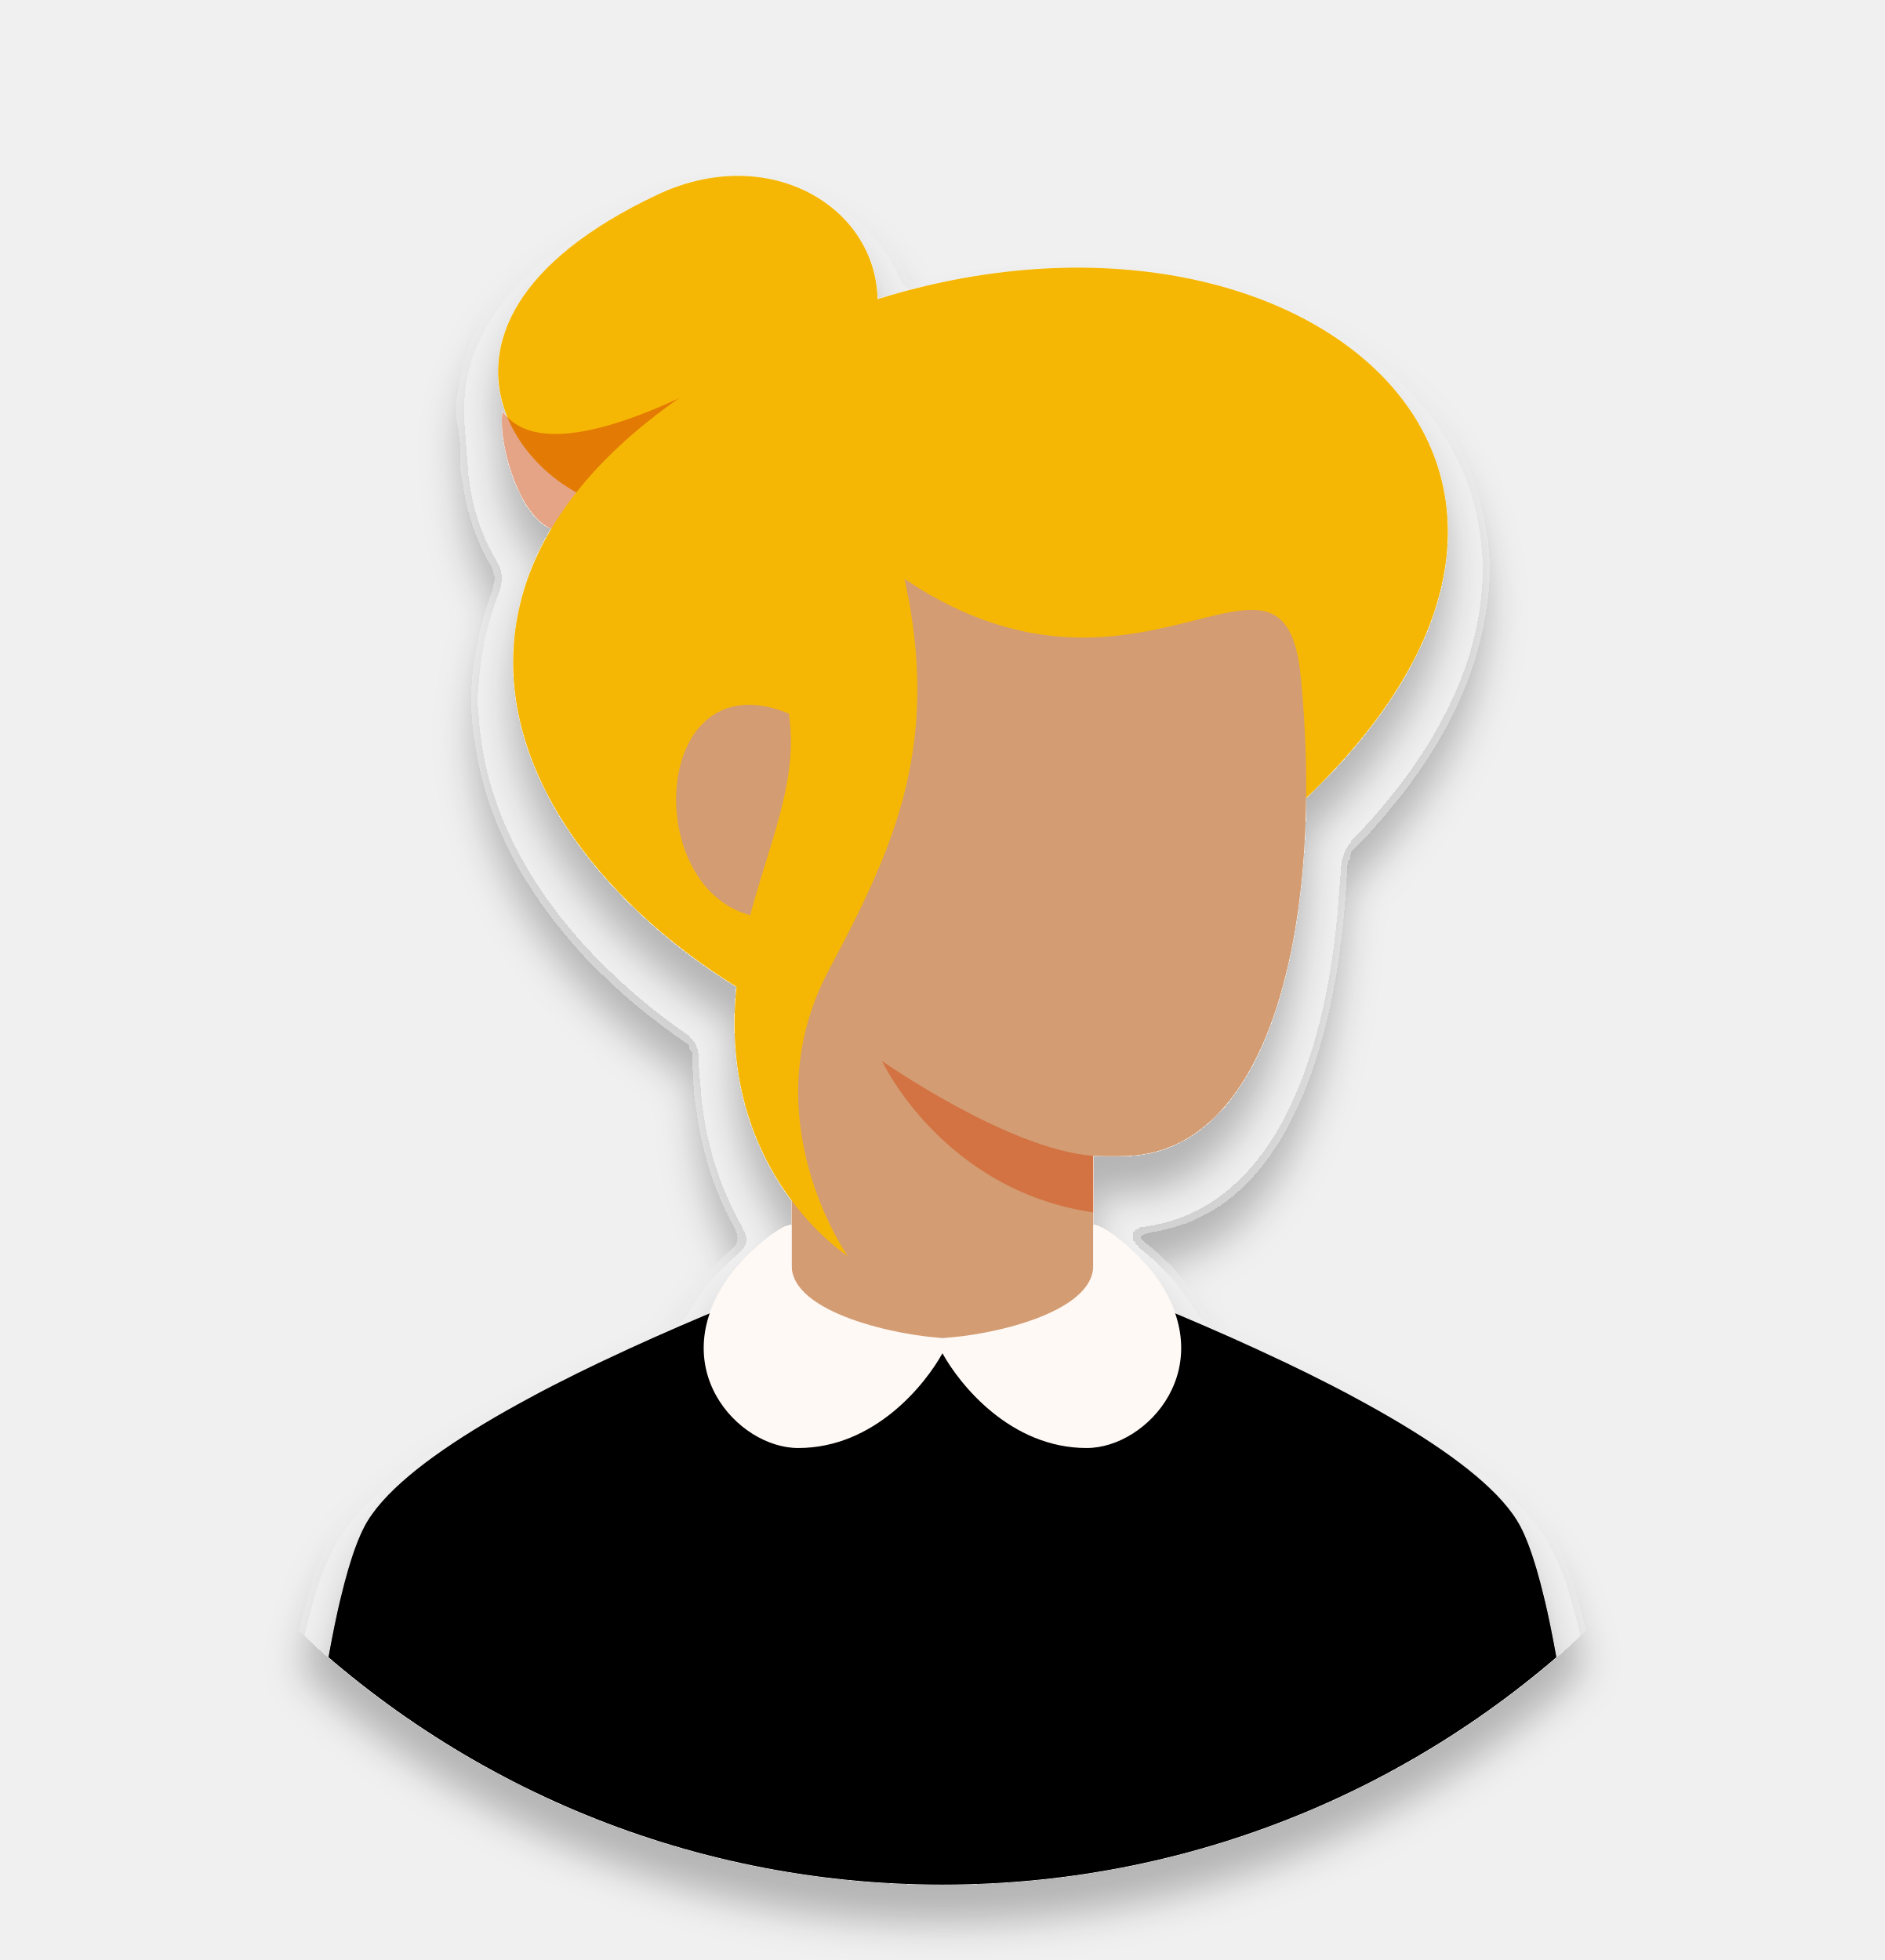
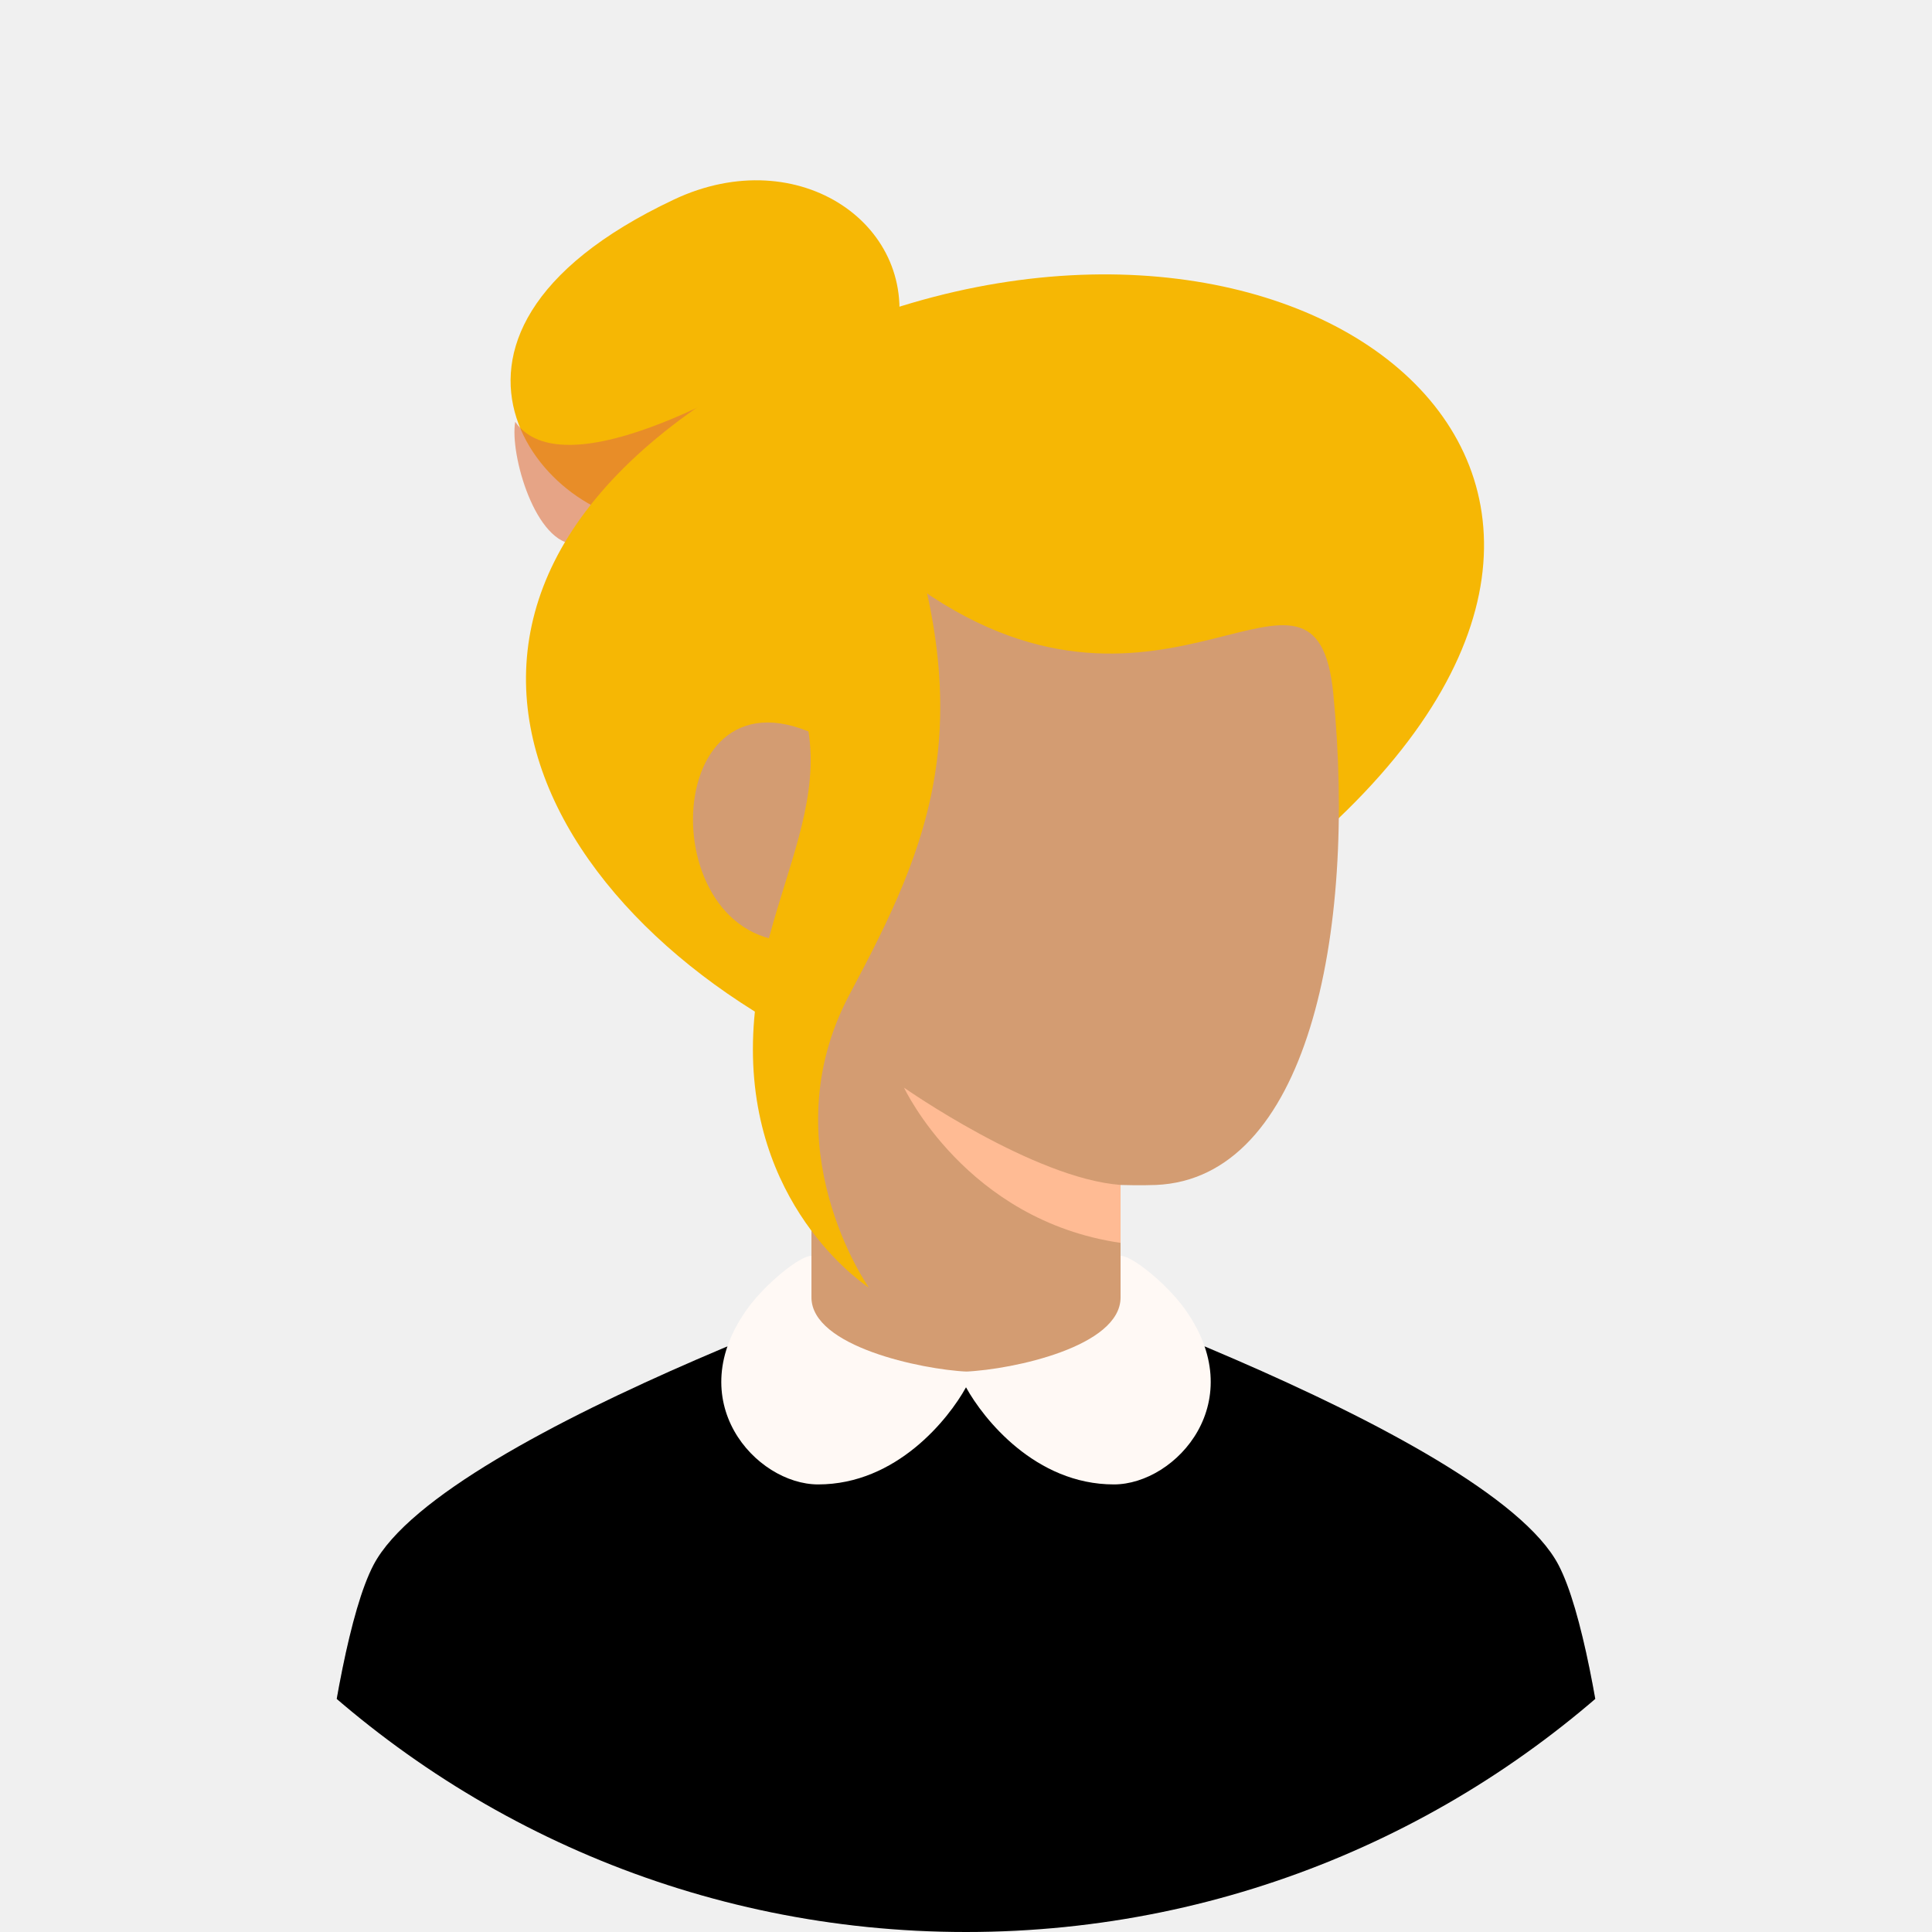
- <svg xmlns="http://www.w3.org/2000/svg" width="200" height="208" viewBox="0 0 200 208" fill="none">
-   <g filter="url(#filter0_d_253_3251)">
-     <g clip-path="url(#clip0_253_3251)">
-       <g filter="url(#filter1_d_253_3251)">
-         <path d="M38.667 162C33.778 171.333 31.334 205.333 31.334 205.333H168.667C168.667 205.333 166.222 171.333 161.334 162C154 148 100 130 100 130C100 130 46 148 38.667 162Z" fill="black" />
-         <mask id="mask0_253_3251" style="mask-type:alpha" maskUnits="userSpaceOnUse" x="31" y="130" width="138" height="76">
-           <path d="M38.667 162C33.778 171.333 31.334 205.333 31.334 205.333H168.667C168.667 205.333 166.222 171.333 161.334 162C154 148 100 130 100 130C100 130 46 148 38.667 162Z" fill="url(#paint0_linear_253_3251)" />
-         </mask>
-         <g mask="url(#mask0_253_3251)">
-           <path opacity="0.4" d="M37.334 199.333C37.334 198.542 37.099 197.769 36.66 197.111C36.22 196.453 35.595 195.941 34.864 195.638C34.133 195.335 33.329 195.256 32.553 195.41C31.777 195.565 31.065 195.945 30.505 196.505C29.946 197.064 29.565 197.777 29.41 198.553C29.256 199.329 29.335 200.133 29.638 200.864C29.941 201.595 30.454 202.22 31.111 202.659C31.769 203.099 32.542 203.333 33.334 203.333C34.395 203.333 35.412 202.912 36.162 202.162C36.912 201.412 37.334 200.394 37.334 199.333ZM64 199.333C64 198.542 63.766 197.769 63.326 197.111C62.887 196.453 62.262 195.941 61.531 195.638C60.8 195.335 59.996 195.256 59.22 195.41C58.444 195.565 57.731 195.945 57.172 196.505C56.612 197.064 56.231 197.777 56.077 198.553C55.923 199.329 56.002 200.133 56.305 200.864C56.608 201.595 57.12 202.22 57.778 202.659C58.436 203.099 59.209 203.333 60 203.333C61.061 203.333 62.079 202.912 62.829 202.162C63.579 201.412 64 200.394 64 199.333ZM90.667 199.333C90.667 198.542 90.432 197.769 89.993 197.111C89.553 196.453 88.929 195.941 88.198 195.638C87.467 195.335 86.663 195.256 85.887 195.41C85.111 195.565 84.398 195.945 83.839 196.505C83.279 197.064 82.898 197.777 82.744 198.553C82.59 199.329 82.669 200.133 82.972 200.864C83.274 201.595 83.787 202.22 84.445 202.659C85.103 203.099 85.876 203.333 86.667 203.333C87.728 203.333 88.745 202.912 89.495 202.162C90.246 201.412 90.667 200.394 90.667 199.333ZM117.334 199.333C117.334 198.542 117.099 197.769 116.66 197.111C116.22 196.453 115.595 195.941 114.864 195.638C114.133 195.335 113.329 195.256 112.553 195.41C111.777 195.565 111.065 195.945 110.505 196.505C109.946 197.064 109.565 197.777 109.411 198.553C109.256 199.329 109.335 200.133 109.638 200.864C109.941 201.595 110.454 202.22 111.111 202.659C111.769 203.099 112.543 203.333 113.334 203.333C114.395 203.333 115.412 202.912 116.162 202.162C116.912 201.412 117.334 200.394 117.334 199.333ZM144 199.333C144 198.542 143.766 197.769 143.326 197.111C142.887 196.453 142.262 195.941 141.531 195.638C140.8 195.335 139.996 195.256 139.22 195.41C138.444 195.565 137.731 195.945 137.172 196.505C136.612 197.064 136.232 197.777 136.077 198.553C135.923 199.329 136.002 200.133 136.305 200.864C136.608 201.595 137.12 202.22 137.778 202.659C138.436 203.099 139.209 203.333 140 203.333C141.061 203.333 142.079 202.912 142.829 202.162C143.579 201.412 144 200.394 144 199.333ZM170.667 199.333C170.667 198.542 170.432 197.769 169.993 197.111C169.553 196.453 168.929 195.941 168.198 195.638C167.467 195.335 166.663 195.256 165.887 195.41C165.111 195.565 164.398 195.945 163.839 196.505C163.279 197.064 162.898 197.777 162.744 198.553C162.59 199.329 162.669 200.133 162.971 200.864C163.274 201.595 163.787 202.22 164.445 202.659C165.103 203.099 165.876 203.333 166.667 203.333C167.728 203.333 168.745 202.912 169.495 202.162C170.246 201.412 170.667 200.394 170.667 199.333V199.333ZM50.667 186C50.667 185.209 50.432 184.436 49.993 183.778C49.553 183.12 48.929 182.607 48.198 182.304C47.467 182.002 46.663 181.923 45.887 182.077C45.111 182.231 44.398 182.612 43.839 183.172C43.279 183.731 42.898 184.444 42.744 185.22C42.59 185.996 42.669 186.8 42.971 187.531C43.274 188.262 43.787 188.886 44.445 189.326C45.102 189.765 45.876 190 46.667 190C47.728 190 48.745 189.579 49.495 188.828C50.246 188.078 50.667 187.061 50.667 186ZM77.334 186C77.334 185.209 77.099 184.436 76.659 183.778C76.22 183.12 75.595 182.607 74.864 182.304C74.133 182.002 73.329 181.923 72.553 182.077C71.777 182.231 71.065 182.612 70.505 183.172C69.946 183.731 69.565 184.444 69.41 185.22C69.256 185.996 69.335 186.8 69.638 187.531C69.941 188.262 70.454 188.886 71.111 189.326C71.769 189.765 72.543 190 73.334 190C74.394 190 75.412 189.579 76.162 188.828C76.912 188.078 77.334 187.061 77.334 186ZM104 186C104 185.209 103.766 184.436 103.326 183.778C102.887 183.12 102.262 182.607 101.531 182.304C100.8 182.002 99.996 181.923 99.22 182.077C98.444 182.231 97.731 182.612 97.172 183.172C96.612 183.731 96.231 184.444 96.077 185.22C95.923 185.996 96.002 186.8 96.305 187.531C96.608 188.262 97.12 188.886 97.778 189.326C98.436 189.765 99.209 190 100 190C101.061 190 102.079 189.579 102.829 188.828C103.579 188.078 104 187.061 104 186ZM130.667 186C130.667 185.209 130.432 184.436 129.993 183.778C129.553 183.12 128.929 182.607 128.198 182.304C127.467 182.002 126.663 181.923 125.887 182.077C125.111 182.231 124.398 182.612 123.839 183.172C123.279 183.731 122.898 184.444 122.744 185.22C122.59 185.996 122.669 186.8 122.971 187.531C123.274 188.262 123.787 188.886 124.445 189.326C125.103 189.765 125.876 190 126.667 190C127.728 190 128.745 189.579 129.495 188.828C130.246 188.078 130.667 187.061 130.667 186ZM157.334 186C157.334 185.209 157.099 184.436 156.66 183.778C156.22 183.12 155.595 182.607 154.864 182.304C154.133 182.002 153.329 181.923 152.553 182.077C151.777 182.231 151.065 182.612 150.505 183.172C149.946 183.731 149.565 184.444 149.411 185.22C149.256 185.996 149.335 186.8 149.638 187.531C149.941 188.262 150.454 188.886 151.111 189.326C151.769 189.765 152.543 190 153.334 190C154.395 190 155.412 189.579 156.162 188.828C156.912 188.078 157.334 187.061 157.334 186ZM37.334 172.667C37.334 171.876 37.099 171.102 36.66 170.444C36.22 169.787 35.595 169.274 34.864 168.971C34.133 168.668 33.329 168.589 32.553 168.744C31.777 168.898 31.065 169.279 30.505 169.838C29.946 170.398 29.565 171.11 29.41 171.886C29.256 172.662 29.335 173.466 29.638 174.197C29.941 174.928 30.454 175.553 31.111 175.993C31.769 176.432 32.542 176.667 33.334 176.667C34.395 176.667 35.412 176.245 36.162 175.495C36.912 174.745 37.334 173.728 37.334 172.667ZM64 172.667C64 171.876 63.766 171.102 63.326 170.444C62.887 169.787 62.262 169.274 61.531 168.971C60.8 168.668 59.996 168.589 59.22 168.744C58.444 168.898 57.731 169.279 57.172 169.838C56.612 170.398 56.231 171.11 56.077 171.886C55.923 172.662 56.002 173.466 56.305 174.197C56.608 174.928 57.12 175.553 57.778 175.993C58.436 176.432 59.209 176.667 60 176.667C61.061 176.667 62.079 176.245 62.829 175.495C63.579 174.745 64 173.728 64 172.667ZM90.667 172.667C90.667 171.876 90.432 171.102 89.993 170.444C89.553 169.787 88.929 169.274 88.198 168.971C87.467 168.668 86.663 168.589 85.887 168.744C85.111 168.898 84.398 169.279 83.839 169.838C83.279 170.398 82.898 171.11 82.744 171.886C82.59 172.662 82.669 173.466 82.972 174.197C83.274 174.928 83.787 175.553 84.445 175.993C85.103 176.432 85.876 176.667 86.667 176.667C87.728 176.667 88.745 176.245 89.495 175.495C90.246 174.745 90.667 173.728 90.667 172.667ZM117.334 172.667C117.334 171.876 117.099 171.102 116.66 170.444C116.22 169.787 115.595 169.274 114.864 168.971C114.133 168.668 113.329 168.589 112.553 168.744C111.777 168.898 111.065 169.279 110.505 169.838C109.946 170.398 109.565 171.11 109.411 171.886C109.256 172.662 109.335 173.466 109.638 174.197C109.941 174.928 110.454 175.553 111.111 175.993C111.769 176.432 112.543 176.667 113.334 176.667C114.395 176.667 115.412 176.245 116.162 175.495C116.912 174.745 117.334 173.728 117.334 172.667ZM144 172.667C144 171.876 143.766 171.102 143.326 170.444C142.887 169.787 142.262 169.274 141.531 168.971C140.8 168.668 139.996 168.589 139.22 168.744C138.444 168.898 137.731 169.279 137.172 169.838C136.612 170.398 136.232 171.11 136.077 171.886C135.923 172.662 136.002 173.466 136.305 174.197C136.608 174.928 137.12 175.553 137.778 175.993C138.436 176.432 139.209 176.667 140 176.667C141.061 176.667 142.079 176.245 142.829 175.495C143.579 174.745 144 173.728 144 172.667ZM170.667 172.667C170.667 171.876 170.432 171.102 169.993 170.444C169.553 169.787 168.929 169.274 168.198 168.971C167.467 168.668 166.663 168.589 165.887 168.744C165.111 168.898 164.398 169.279 163.839 169.838C163.279 170.398 162.898 171.11 162.744 171.886C162.59 172.662 162.669 173.466 162.971 174.197C163.274 174.928 163.787 175.553 164.445 175.993C165.103 176.432 165.876 176.667 166.667 176.667C167.728 176.667 168.745 176.245 169.495 175.495C170.246 174.745 170.667 173.728 170.667 172.667V172.667ZM50.667 159.333C50.667 158.542 50.432 157.769 49.993 157.111C49.553 156.453 48.929 155.941 48.198 155.638C47.467 155.335 46.663 155.256 45.887 155.41C45.111 155.565 44.398 155.945 43.839 156.505C43.279 157.064 42.898 157.777 42.744 158.553C42.59 159.329 42.669 160.133 42.971 160.864C43.274 161.595 43.787 162.22 44.445 162.659C45.102 163.099 45.876 163.333 46.667 163.333C47.728 163.333 48.745 162.912 49.495 162.162C50.246 161.412 50.667 160.394 50.667 159.333ZM77.334 159.333C77.334 158.542 77.099 157.769 76.659 157.111C76.22 156.453 75.595 155.941 74.864 155.638C74.133 155.335 73.329 155.256 72.553 155.41C71.777 155.565 71.065 155.945 70.505 156.505C69.946 157.064 69.565 157.777 69.41 158.553C69.256 159.329 69.335 160.133 69.638 160.864C69.941 161.595 70.454 162.22 71.111 162.659C71.769 163.099 72.543 163.333 73.334 163.333C74.394 163.333 75.412 162.912 76.162 162.162C76.912 161.412 77.334 160.394 77.334 159.333ZM104 159.333C104 158.542 103.766 157.769 103.326 157.111C102.887 156.453 102.262 155.941 101.531 155.638C100.8 155.335 99.996 155.256 99.22 155.41C98.444 155.565 97.731 155.945 97.172 156.505C96.612 157.064 96.231 157.777 96.077 158.553C95.923 159.329 96.002 160.133 96.305 160.864C96.608 161.595 97.12 162.22 97.778 162.659C98.436 163.099 99.209 163.333 100 163.333C101.061 163.333 102.079 162.912 102.829 162.162C103.579 161.412 104 160.394 104 159.333ZM130.667 159.333C130.667 158.542 130.432 157.769 129.993 157.111C129.553 156.453 128.929 155.941 128.198 155.638C127.467 155.335 126.663 155.256 125.887 155.41C125.111 155.565 124.398 155.945 123.839 156.505C123.279 157.064 122.898 157.777 122.744 158.553C122.59 159.329 122.669 160.133 122.971 160.864C123.274 161.595 123.787 162.22 124.445 162.659C125.103 163.099 125.876 163.333 126.667 163.333C127.728 163.333 128.745 162.912 129.495 162.162C130.246 161.412 130.667 160.394 130.667 159.333ZM157.334 159.333C157.334 158.542 157.099 157.769 156.66 157.111C156.22 156.453 155.595 155.941 154.864 155.638C154.133 155.335 153.329 155.256 152.553 155.41C151.777 155.565 151.065 155.945 150.505 156.505C149.946 157.064 149.565 157.777 149.411 158.553C149.256 159.329 149.335 160.133 149.638 160.864C149.941 161.595 150.454 162.22 151.111 162.659C151.769 163.099 152.543 163.333 153.334 163.333C154.395 163.333 155.412 162.912 156.162 162.162C156.912 161.412 157.334 160.394 157.334 159.333ZM37.334 146C37.334 145.209 37.099 144.436 36.66 143.778C36.22 143.12 35.595 142.607 34.864 142.304C34.133 142.002 33.329 141.923 32.553 142.077C31.777 142.231 31.065 142.612 30.505 143.172C29.946 143.731 29.565 144.444 29.41 145.22C29.256 145.996 29.335 146.8 29.638 147.531C29.941 148.262 30.454 148.886 31.111 149.326C31.769 149.765 32.542 150 33.334 150C34.395 150 35.412 149.579 36.162 148.828C36.912 148.078 37.334 147.061 37.334 146ZM64 146C64 145.209 63.766 144.436 63.326 143.778C62.887 143.12 62.262 142.607 61.531 142.304C60.8 142.002 59.996 141.923 59.22 142.077C58.444 142.231 57.731 142.612 57.172 143.172C56.612 143.731 56.231 144.444 56.077 145.22C55.923 145.996 56.002 146.8 56.305 147.531C56.608 148.262 57.12 148.886 57.778 149.326C58.436 149.765 59.209 150 60 150C61.061 150 62.079 149.579 62.829 148.828C63.579 148.078 64 147.061 64 146ZM144 146C144 145.209 143.766 144.436 143.326 143.778C142.887 143.12 142.262 142.607 141.531 142.304C140.8 142.002 139.996 141.923 139.22 142.077C138.444 142.231 137.731 142.612 137.172 143.172C136.612 143.731 136.232 144.444 136.077 145.22C135.923 145.996 136.002 146.8 136.305 147.531C136.608 148.262 137.12 148.886 137.778 149.326C138.436 149.765 139.209 150 140 150C141.061 150 142.079 149.579 142.829 148.828C143.579 148.078 144 147.061 144 146ZM170.667 146C170.667 145.209 170.432 144.436 169.993 143.778C169.553 143.12 168.929 142.607 168.198 142.304C167.467 142.002 166.663 141.923 165.887 142.077C165.111 142.231 164.398 142.612 163.839 143.172C163.279 143.731 162.898 144.444 162.744 145.22C162.59 145.996 162.669 146.8 162.971 147.531C163.274 148.262 163.787 148.886 164.445 149.326C165.103 149.765 165.876 150 166.667 150C167.728 150 168.745 149.579 169.495 148.828C170.246 148.078 170.667 147.061 170.667 146V146Z" fill="black" />
-         </g>
-         <path d="M92.758 35.133C95.424 23.466 82.78 14.514 69.758 20.66C39.091 35.133 57.334 55.333 68.667 54C80.001 52.666 90.091 46.8 92.758 35.133Z" fill="url(#paint1_linear_253_3251)" />
-         <g style="mix-blend-mode:multiply" opacity="0.6">
-           <path d="M81.667 37C81.667 37 59 51.667 53.334 43.667C52.749 47.007 55.438 56.443 59.667 56.333C72.318 56.004 81.667 37 81.667 37Z" fill="#E0713F" />
-         </g>
-         <path d="M85.334 108.667C99.656 115.547 101.745 115.179 133.334 89.333C181.001 50.333 136.001 14.667 87.667 33.667C35.334 56.667 52.867 93.071 85.334 108.667Z" fill="url(#paint2_linear_253_3251)" />
-         <path d="M84 136C88.888 144 111.111 144 116 136V122.667C116 122.667 118.175 122.733 119.666 122.667C135.26 122 140.471 96.915 138.024 71.825C136.232 53.451 120.666 78.667 95.333 61C96.333 80.333 88 78.333 84.333 76C67.666 68.333 67.527 99.761 84 97.333V136Z" fill="#D39C72" />
-         <g style="mix-blend-mode:multiply">
-           <path d="M115.999 122.663C107.003 121.995 93.587 112.597 93.587 112.597C93.587 112.597 100.005 126.327 115.999 128.661L115.999 122.663Z" fill="#FFBB94" />
-         </g>
-         <path d="M84.001 134.307V130C82.778 130 79.277 132.888 77.477 135.333C70.359 145 78.254 153.667 84.693 153.667C92.817 153.667 98.201 146.879 100.001 143.613C101.801 146.88 107.185 153.667 115.309 153.667C121.747 153.667 129.642 145 122.525 135.333C120.724 132.888 117.223 130 116.001 130V134.307C116.001 139.405 104.841 141.765 100.023 141.983C95.462 141.765 84.001 139.405 84.001 134.307Z" fill="#FFF9F5" />
-         <path d="M91.607 47.618C102.274 74.285 96.274 87.285 87.941 102.952C79.607 118.618 89.941 133.285 89.941 133.285C89.941 133.285 77.941 125.618 77.941 108.618C77.941 91.618 89.941 80.952 79.941 66.952C69.941 52.952 80.941 20.952 91.607 47.618Z" fill="url(#paint3_linear_253_3251)" />
-       </g>
+ <svg xmlns="http://www.w3.org/2000/svg" xmlns:xlink="http://www.w3.org/1999/xlink" fill="none" height="200" viewBox="0 0 200 200" width="200">
+   <linearGradient id="a" gradientUnits="userSpaceOnUse" x1="100" x2="100" y1="130" y2="205.333">
+     <stop offset="0" stop-color="#806a6a" />
+     <stop offset="1" stop-color="#665654" />
+   </linearGradient>
+   <linearGradient id="b">
+     <stop offset="0" stop-color="#f6b704" />
+     <stop offset="1" stop-color="#f6b704" />
+   </linearGradient>
+   <linearGradient id="c" gradientUnits="userSpaceOnUse" x1="72.986" x2="72.986" xlink:href="#b" y1="54.063" y2="18.663" />
+   <linearGradient id="d" gradientUnits="userSpaceOnUse" x1="104.038" x2="104.038" xlink:href="#b" y1="112.456" y2="28.405" />
+   <linearGradient id="e" gradientUnits="userSpaceOnUse" x1="86.672" x2="86.672" xlink:href="#b" y1="133.285" y2="37.333" />
+   <clipPath id="f">
+     <rect height="200" rx="100" width="200" />
+   </clipPath>
+   <mask id="g" height="76" maskUnits="userSpaceOnUse" width="138" x="31" y="130">
+     <path d="m38.667 162c-4.889 9.333-7.333 43.333-7.333 43.333h137.333s-2.445-34-7.333-43.333c-7.334-14-61.334-32-61.334-32s-54 18-61.333 32z" fill="url(#a)" />
+   </mask>
+   <g clip-path="url(#f)">
+     <path d="m38.667 162c-4.889 9.333-7.333 43.333-7.333 43.333h137.333s-2.445-34-7.333-43.333c-7.334-14-61.334-32-61.334-32s-54 18-61.333 32z" fill="#000" />
+     <g mask="url(#g)">
+       <path d="m37.334 199.333c0-.791-.234-1.564-.674-2.222-.44-.658-1.064-1.17-1.795-1.473s-1.535-.382-2.311-.228c-.776.155-1.489.535-2.048 1.095-.559.559-.94 1.272-1.095 2.048-.154.776-.075 1.58.228 2.311.303.731.816 1.356 1.473 1.795.658.44 1.431.674 2.222.674 1.061 0 2.078-.421 2.829-1.171.75-.75 1.171-1.768 1.171-2.829zm26.667 0c0-.791-.235-1.564-.674-2.222s-1.064-1.17-1.795-1.473c-.731-.303-1.535-.382-2.311-.228-.776.155-1.489.535-2.048 1.095-.559.559-.94 1.272-1.095 2.048-.154.776-.075 1.58.228 2.311.303.731.815 1.356 1.473 1.795.658.44 1.431.674 2.222.674 1.061 0 2.078-.421 2.829-1.171.75-.75 1.171-1.768 1.171-2.829zm26.667 0c0-.791-.235-1.564-.674-2.222-.44-.658-1.064-1.17-1.795-1.473s-1.535-.382-2.311-.228c-.776.155-1.489.535-2.048 1.095-.559.559-.94 1.272-1.095 2.048-.154.776-.075 1.58.228 2.311.303.731.815 1.356 1.473 1.795.658.44 1.431.674 2.222.674 1.061 0 2.078-.421 2.828-1.171.75-.75 1.172-1.768 1.172-2.829zm26.667 0c0-.791-.235-1.564-.674-2.222-.44-.658-1.065-1.17-1.796-1.473s-1.535-.382-2.311-.228c-.776.155-1.488.535-2.048 1.095-.559.559-.94 1.272-1.094 2.048-.155.776-.076 1.58.227 2.311s.816 1.356 1.473 1.795c.658.44 1.432.674 2.223.674 1.061 0 2.078-.421 2.828-1.171s1.172-1.768 1.172-2.829zm26.666 0c0-.791-.234-1.564-.674-2.222-.439-.658-1.064-1.17-1.795-1.473s-1.535-.382-2.311-.228c-.776.155-1.489.535-2.048 1.095-.56.559-.94 1.272-1.095 2.048-.154.776-.075 1.58.228 2.311s.815 1.356 1.473 1.795c.658.44 1.431.674 2.222.674 1.061 0 2.079-.421 2.829-1.171s1.171-1.768 1.171-2.829zm26.667 0c0-.791-.235-1.564-.674-2.222-.44-.658-1.064-1.17-1.795-1.473s-1.535-.382-2.311-.228c-.776.155-1.489.535-2.048 1.095-.56.559-.941 1.272-1.095 2.048s-.075 1.58.227 2.311c.303.731.816 1.356 1.474 1.795.658.44 1.431.674 2.222.674 1.061 0 2.078-.421 2.828-1.171.751-.75 1.172-1.768 1.172-2.829zm-120-13.333c0-.791-.235-1.564-.674-2.222-.44-.658-1.064-1.171-1.795-1.474-.731-.302-1.535-.381-2.311-.227s-1.489.535-2.048 1.095c-.559.559-.94 1.272-1.095 2.048-.154.776-.075 1.58.228 2.311.303.731.815 1.355 1.473 1.795.658.439 1.431.674 2.222.674 1.061 0 2.078-.421 2.828-1.172.75-.75 1.172-1.767 1.172-2.828zm26.667 0c0-.791-.235-1.564-.674-2.222-.44-.658-1.064-1.171-1.795-1.474-.731-.302-1.535-.381-2.311-.227s-1.489.535-2.048 1.095c-.559.559-.94 1.272-1.095 2.048-.154.776-.075 1.58.228 2.311.303.731.816 1.355 1.473 1.795.658.439 1.431.674 2.222.674 1.061 0 2.078-.421 2.828-1.172.75-.75 1.172-1.767 1.172-2.828zm26.666 0c0-.791-.234-1.564-.674-2.222-.439-.658-1.064-1.171-1.795-1.474-.731-.302-1.535-.381-2.311-.227-.776.154-1.489.535-2.048 1.095-.559.559-.94 1.272-1.095 2.048-.154.776-.075 1.58.228 2.311.303.731.815 1.355 1.473 1.795.658.439 1.431.674 2.222.674 1.061 0 2.079-.421 2.829-1.172.75-.75 1.171-1.767 1.171-2.828zm26.667 0c0-.791-.235-1.564-.674-2.222-.44-.658-1.064-1.171-1.795-1.474-.731-.302-1.535-.381-2.311-.227s-1.489.535-2.048 1.095c-.56.559-.941 1.272-1.095 2.048s-.075 1.58.227 2.311c.303.731.816 1.355 1.474 1.795.658.439 1.431.674 2.222.674 1.061 0 2.078-.421 2.828-1.172.751-.75 1.172-1.767 1.172-2.828zm26.667 0c0-.791-.235-1.564-.674-2.222-.44-.658-1.065-1.171-1.796-1.474-.731-.302-1.535-.381-2.311-.227s-1.488.535-2.048 1.095c-.559.559-.94 1.272-1.094 2.048-.155.776-.076 1.58.227 2.311s.816 1.355 1.473 1.795c.658.439 1.432.674 2.223.674 1.061 0 2.078-.421 2.828-1.172.75-.75 1.172-1.767 1.172-2.828zm-120-13.333c0-.791-.234-1.565-.674-2.223-.44-.657-1.064-1.17-1.795-1.473s-1.535-.382-2.311-.227c-.776.154-1.489.535-2.048 1.094-.559.56-.94 1.272-1.095 2.048-.154.776-.075 1.58.228 2.311.303.731.816 1.356 1.473 1.796.658.439 1.431.674 2.222.674 1.061 0 2.078-.422 2.829-1.172.75-.75 1.171-1.767 1.171-2.828zm26.667 0c0-.791-.235-1.565-.674-2.223-.44-.657-1.064-1.17-1.795-1.473-.731-.303-1.535-.382-2.311-.227-.776.154-1.489.535-2.048 1.094-.559.56-.94 1.272-1.095 2.048-.154.776-.075 1.58.228 2.311.303.731.815 1.356 1.473 1.796.658.439 1.431.674 2.222.674 1.061 0 2.078-.422 2.829-1.172.75-.75 1.171-1.767 1.171-2.828zm26.667 0c0-.791-.235-1.565-.674-2.223-.44-.657-1.064-1.17-1.795-1.473s-1.535-.382-2.311-.227c-.776.154-1.489.535-2.048 1.094-.559.56-.94 1.272-1.095 2.048-.154.776-.075 1.58.228 2.311.303.731.815 1.356 1.473 1.796.658.439 1.431.674 2.222.674 1.061 0 2.078-.422 2.828-1.172.75-.75 1.172-1.767 1.172-2.828zm26.667 0c0-.791-.235-1.565-.674-2.223-.44-.657-1.065-1.17-1.796-1.473s-1.535-.382-2.311-.227c-.776.154-1.488.535-2.048 1.094-.559.56-.94 1.272-1.094 2.048-.155.776-.076 1.58.227 2.311s.816 1.356 1.473 1.796c.658.439 1.432.674 2.223.674 1.061 0 2.078-.422 2.828-1.172s1.172-1.767 1.172-2.828zm26.666 0c0-.791-.234-1.565-.674-2.223-.439-.657-1.064-1.17-1.795-1.473s-1.535-.382-2.311-.227c-.776.154-1.489.535-2.048 1.094-.56.56-.94 1.272-1.095 2.048-.154.776-.075 1.58.228 2.311s.815 1.356 1.473 1.796c.658.439 1.431.674 2.222.674 1.061 0 2.079-.422 2.829-1.172s1.171-1.767 1.171-2.828zm26.667 0c0-.791-.235-1.565-.674-2.223-.44-.657-1.064-1.17-1.795-1.473s-1.535-.382-2.311-.227c-.776.154-1.489.535-2.048 1.094-.56.56-.941 1.272-1.095 2.048s-.075 1.58.227 2.311c.303.731.816 1.356 1.474 1.796.658.439 1.431.674 2.222.674 1.061 0 2.078-.422 2.828-1.172.751-.75 1.172-1.767 1.172-2.828zm-120-13.334c0-.791-.235-1.564-.674-2.222-.44-.658-1.064-1.17-1.795-1.473s-1.535-.382-2.311-.228c-.776.155-1.489.535-2.048 1.095-.559.559-.94 1.272-1.095 2.048-.154.776-.075 1.58.228 2.311.303.731.815 1.356 1.473 1.795.658.44 1.431.674 2.222.674 1.061 0 2.078-.421 2.828-1.171.75-.75 1.172-1.768 1.172-2.829zm26.667 0c0-.791-.235-1.564-.674-2.222-.44-.658-1.064-1.17-1.795-1.473s-1.535-.382-2.311-.228c-.776.155-1.489.535-2.048 1.095-.559.559-.94 1.272-1.095 2.048-.154.776-.075 1.58.228 2.311.303.731.816 1.356 1.473 1.795.658.44 1.431.674 2.222.674 1.061 0 2.078-.421 2.828-1.171.75-.75 1.172-1.768 1.172-2.829zm26.666 0c0-.791-.234-1.564-.674-2.222-.439-.658-1.064-1.17-1.795-1.473s-1.535-.382-2.311-.228c-.776.155-1.489.535-2.048 1.095-.559.559-.94 1.272-1.095 2.048-.154.776-.075 1.58.228 2.311.303.731.815 1.356 1.473 1.795.658.44 1.431.674 2.222.674 1.061 0 2.079-.421 2.829-1.171s1.171-1.768 1.171-2.829zm26.667 0c0-.791-.235-1.564-.674-2.222-.44-.658-1.064-1.17-1.795-1.473s-1.535-.382-2.311-.228c-.776.155-1.489.535-2.048 1.095-.56.559-.941 1.272-1.095 2.048s-.075 1.58.227 2.311c.303.731.816 1.356 1.474 1.795.658.44 1.431.674 2.222.674 1.061 0 2.078-.421 2.828-1.171.751-.75 1.172-1.768 1.172-2.829zm26.667 0c0-.791-.235-1.564-.674-2.222-.44-.658-1.065-1.17-1.796-1.473s-1.535-.382-2.311-.228c-.776.155-1.488.535-2.048 1.095-.559.559-.94 1.272-1.094 2.048-.155.776-.076 1.58.227 2.311s.816 1.356 1.473 1.795c.658.44 1.432.674 2.223.674 1.061 0 2.078-.421 2.828-1.171s1.172-1.768 1.172-2.829zm-120-13.333c0-.791-.234-1.564-.674-2.222-.44-.658-1.064-1.171-1.795-1.474-.731-.302-1.535-.381-2.311-.227s-1.489.535-2.048 1.095c-.559.559-.94 1.272-1.095 2.048-.154.776-.075 1.58.228 2.311.303.731.816 1.355 1.473 1.795.658.439 1.431.674 2.222.674 1.061 0 2.078-.421 2.829-1.172.75-.75 1.171-1.767 1.171-2.828zm26.667 0c0-.791-.235-1.564-.674-2.222s-1.064-1.171-1.795-1.474c-.731-.302-1.535-.381-2.311-.227-.776.154-1.489.535-2.048 1.095-.559.559-.94 1.272-1.095 2.048-.154.776-.075 1.58.228 2.311.303.731.815 1.355 1.473 1.795.658.439 1.431.674 2.222.674 1.061 0 2.078-.421 2.829-1.172.75-.75 1.171-1.767 1.171-2.828zm80 0c0-.791-.234-1.564-.674-2.222-.439-.658-1.064-1.171-1.795-1.474-.731-.302-1.535-.381-2.311-.227s-1.489.535-2.048 1.095c-.56.559-.94 1.272-1.095 2.048-.154.776-.075 1.58.228 2.311s.815 1.355 1.473 1.795c.658.439 1.431.674 2.222.674 1.061 0 2.079-.421 2.829-1.172.75-.75 1.171-1.767 1.171-2.828zm26.667 0c0-.791-.235-1.564-.674-2.222-.44-.658-1.064-1.171-1.795-1.474-.731-.302-1.535-.381-2.311-.227s-1.489.535-2.048 1.095c-.56.559-.941 1.272-1.095 2.048s-.075 1.58.227 2.311c.303.731.816 1.355 1.474 1.795.658.439 1.431.674 2.222.674 1.061 0 2.078-.421 2.828-1.172.751-.75 1.172-1.767 1.172-2.828z" fill="#000" opacity=".4" />
    </g>
+     <path d="m92.758 35.133c2.667-11.667-9.978-20.619-23-14.473-30.667 14.473-12.424 34.673-1.091 33.34 11.333-1.333 21.424-7.2 24.091-18.867z" fill="url(#c)" />
+     <path d="m81.667 37s-22.667 14.667-28.333 6.667c-.585 3.341 2.104 12.777 6.333 12.667 12.651-.329 22-19.333 22-19.333z" fill="#e0713f" opacity=".6" />
+     <path d="m85.334 108.667c14.322 6.88 16.411 6.512 48-19.334 47.667-39 2.667-74.667-45.667-55.667-52.333 23-34.801 59.405-2.333 75z" fill="url(#d)" />
+     <path d="m84 136c4.889 8 27.111 8 32 0v-13.333s2.175.066 3.666 0c15.594-.667 20.805-25.752 18.358-50.842-1.792-18.375-17.358 6.841-42.691-10.825 1 19.333-7.333 17.333-11 15-16.667-7.667-16.806 23.761-.333 21.333z" fill="#d39c72" />
+     <path d="m115.999 122.663c-8.996-.668-22.412-10.066-22.412-10.066s6.418 13.73 22.412 16.064z" fill="#ffbb94" />
+     <path d="m84.001 134.307v-4.307c-1.223 0-4.723 2.888-6.524 5.333-7.117 9.667.777 18.334 7.216 18.334 8.124 0 13.508-6.788 15.308-10.054 1.8 3.267 7.184 10.054 15.308 10.054 6.438 0 14.333-8.667 7.216-18.334-1.801-2.445-5.302-5.333-6.524-5.333v4.307c0 5.098-11.16 7.458-15.978 7.676-4.561-.218-16.022-2.578-16.022-7.676z" fill="#fff9f5" />
+     <path d="m91.607 47.618c10.667 26.667 4.667 39.667-3.667 55.334-8.333 15.666 2 30.333 2 30.333s-12-7.667-12-24.667c0-17 12-27.666 2-41.666s1-46 11.667-19.333z" fill="url(#e)" />
  </g>
-   <defs>
-     <filter id="filter0_d_253_3251" x="-4" y="0" width="208" height="208" filterUnits="userSpaceOnUse" color-interpolation-filters="sRGB">
-       <feFlood flood-opacity="0" result="BackgroundImageFix" />
-       <feColorMatrix in="SourceAlpha" type="matrix" values="0 0 0 0 0 0 0 0 0 0 0 0 0 0 0 0 0 0 127 0" result="hardAlpha" />
-       <feOffset dy="4" />
-       <feGaussianBlur stdDeviation="2" />
-       <feComposite in2="hardAlpha" operator="out" />
-       <feColorMatrix type="matrix" values="0 0 0 0 0 0 0 0 0 0 0 0 0 0 0 0 0 0 0.25 0" />
-       <feBlend mode="normal" in2="BackgroundImageFix" result="effect1_dropShadow_253_3251" />
-       <feBlend mode="normal" in="SourceGraphic" in2="effect1_dropShadow_253_3251" result="shape" />
-     </filter>
-     <filter id="filter1_d_253_3251" x="27.334" y="18.663" width="145.333" height="194.67" filterUnits="userSpaceOnUse" color-interpolation-filters="sRGB">
-       <feFlood flood-opacity="0" result="BackgroundImageFix" />
-       <feColorMatrix in="SourceAlpha" type="matrix" values="0 0 0 0 0 0 0 0 0 0 0 0 0 0 0 0 0 0 127 0" result="hardAlpha" />
-       <feOffset dy="4" />
-       <feGaussianBlur stdDeviation="2" />
-       <feComposite in2="hardAlpha" operator="out" />
-       <feColorMatrix type="matrix" values="0 0 0 0 0 0 0 0 0 0 0 0 0 0 0 0 0 0 0.25 0" />
-       <feBlend mode="normal" in2="BackgroundImageFix" result="effect1_dropShadow_253_3251" />
-       <feBlend mode="normal" in="SourceGraphic" in2="effect1_dropShadow_253_3251" result="shape" />
-     </filter>
-     <linearGradient id="paint0_linear_253_3251" x1="100" y1="130" x2="100" y2="205.333" gradientUnits="userSpaceOnUse">
-       <stop stop-color="#806A6A" />
-       <stop offset="1" stop-color="#665654" />
-     </linearGradient>
-     <linearGradient id="paint1_linear_253_3251" x1="72.986" y1="54.063" x2="72.986" y2="18.663" gradientUnits="userSpaceOnUse">
-       <stop stop-color="#F6B704" />
-       <stop offset="1" stop-color="#F6B704" />
-     </linearGradient>
-     <linearGradient id="paint2_linear_253_3251" x1="104.038" y1="112.456" x2="104.038" y2="28.405" gradientUnits="userSpaceOnUse">
-       <stop stop-color="#F6B704" />
-       <stop offset="1" stop-color="#F6B704" />
-     </linearGradient>
-     <linearGradient id="paint3_linear_253_3251" x1="86.672" y1="133.285" x2="86.672" y2="37.333" gradientUnits="userSpaceOnUse">
-       <stop stop-color="#F6B704" />
-       <stop offset="1" stop-color="#F6B704" />
-     </linearGradient>
-     <clipPath id="clip0_253_3251">
-       <rect width="200" height="200" rx="100" fill="white" />
-     </clipPath>
-   </defs>
</svg>
